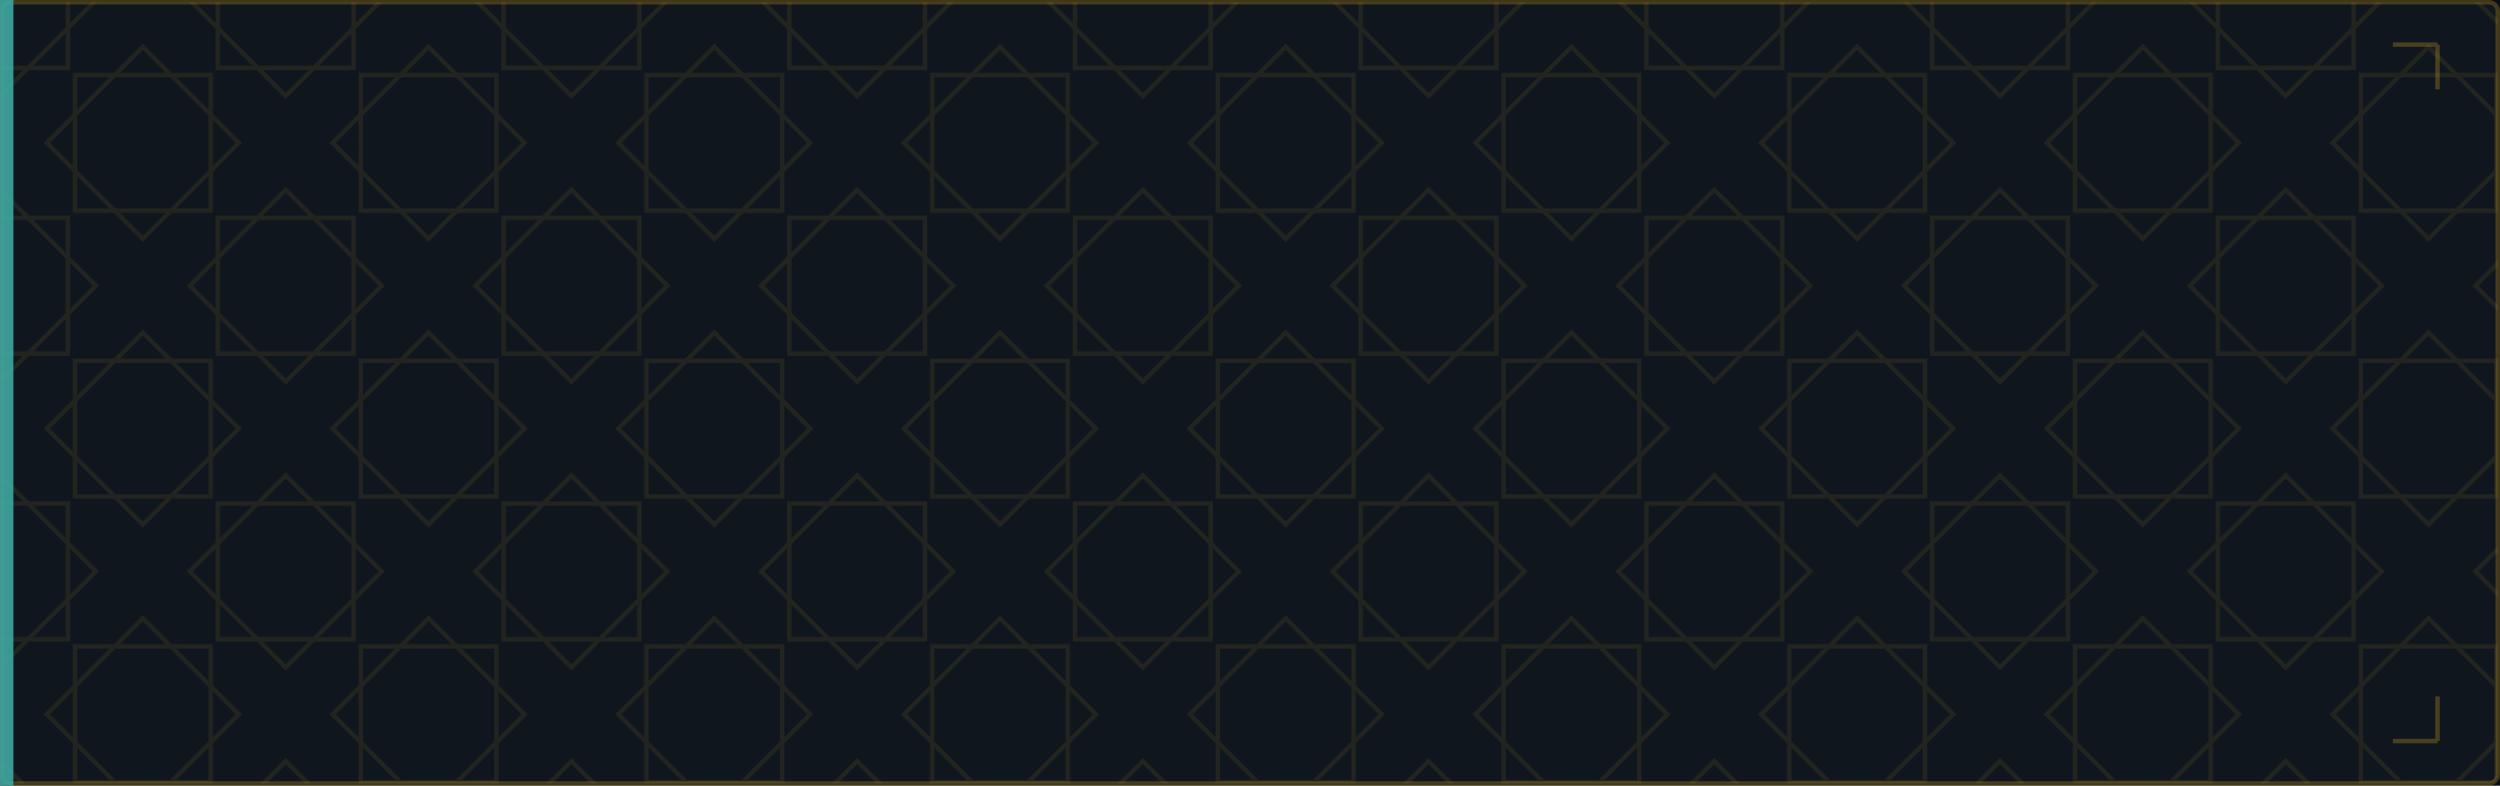
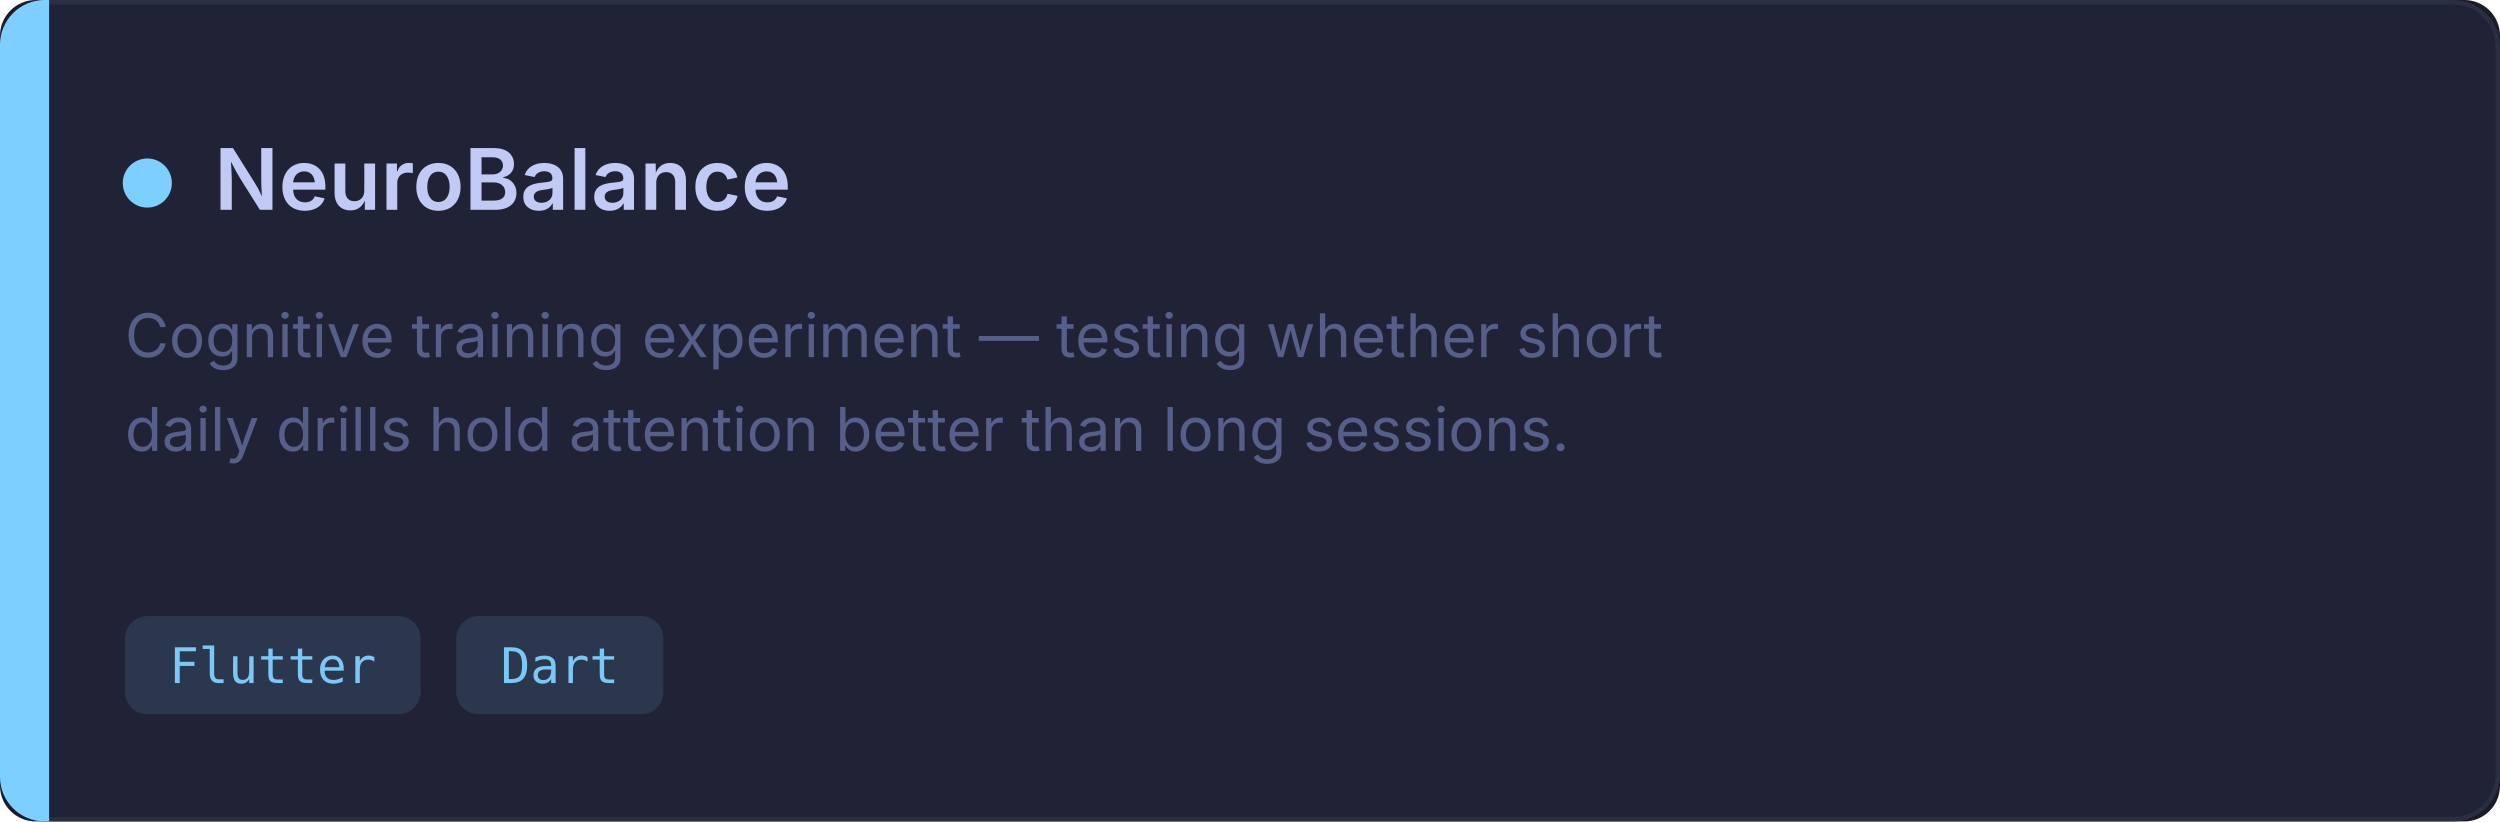
- <svg xmlns="http://www.w3.org/2000/svg" viewBox="0 0 560 176" width="560" height="176" role="img" aria-label="NeuroBalance — Cognitive training experiment — testing whether short daily drills hold attention better than long sessions.">
+ <svg xmlns="http://www.w3.org/2000/svg" viewBox="0 0 560 184" width="560" height="184" role="img" aria-label="NeuroBalance — Cognitive training experiment — testing whether short daily drills hold attention better than long sessions.">
  <defs>
-     <pattern id="ground" width="64" height="64" patternUnits="userSpaceOnUse">
-       <g fill="none" stroke="#C9A227" stroke-width="1">
-         <rect x="16.8" y="16.8" width="30.4" height="30.4" />
-         <rect x="16.8" y="16.8" width="30.4" height="30.4" transform="rotate(45 32 32)" />
-         <rect x="-15.2" y="-15.2" width="30.4" height="30.4" />
-         <rect x="-15.2" y="-15.2" width="30.4" height="30.4" transform="rotate(45 0 0)" />
-         <rect x="48.8" y="-15.2" width="30.4" height="30.4" />
-         <rect x="48.8" y="-15.2" width="30.4" height="30.4" transform="rotate(45 64 0)" />
-         <rect x="-15.2" y="48.8" width="30.4" height="30.4" />
-         <rect x="-15.2" y="48.8" width="30.4" height="30.4" transform="rotate(45 0 64)" />
-         <rect x="48.8" y="48.8" width="30.4" height="30.4" />
-         <rect x="48.8" y="48.8" width="30.4" height="30.4" transform="rotate(45 64 64)" />
-       </g>
-     </pattern>
    <style>
-       .serif { font-family: Georgia, "Iowan Old Style", "Palatino Linotype", "Times New Roman", serif; }
-       .mono  { font-family: ui-monospace, SFMono-Regular, "JetBrains Mono", Menlo, Consolas, monospace; }
-       .ar    { font-family: "Noto Naskh Arabic", "Amiri", "Traditional Arabic", "Segoe UI", Tahoma, serif; }
+       .mono { font-family: ui-monospace, "SF Mono", "JetBrains Mono", "Cascadia Code", Menlo, Consolas, monospace; }
+       .sans { font-family: ui-sans-serif, system-ui, "Inter", "Segoe UI", Roboto, Helvetica, Arial, sans-serif; }
      
-       .rise { opacity: 0; transform: translateY(6px); animation: rise .55s cubic-bezier(.2,.7,.3,1) .05s forwards; }
-       @keyframes rise { to { opacity: 1; transform: translateY(0) } }
+       .rise { animation: rise .5s cubic-bezier(.2,.7,.3,1) .05s backwards; }
+       @keyframes rise { from { opacity: 0; transform: translateY(6px) } to { opacity: 1; transform: none } }
      
  @media (prefers-reduced-motion: reduce) {
    * { animation: none !important; }
-     .anim { opacity: 1 !important; transform: none !important; stroke-dashoffset: 0 !important; }
+     .anim, .fx { opacity: 1 !important; transform: none !important; clip-path: none !important; }
  }
    </style>
  </defs>
-   <rect width="560" height="176" fill="#0B0F14" />
-   <rect x="0.5" y="0.5" width="559" height="175" rx="2" fill="#10161E" stroke="#C9A227" stroke-opacity="0.28" />
-   <rect x="0.5" y="0.5" width="559" height="175" rx="2" fill="url(#ground)" opacity="0.10" />
-   <rect x="0" y="0" width="3" height="176" fill="#3FA79F" fill-opacity="0.9" />
-   <g class="anim rise">
-     <text class="serif" x="26" y="46" font-size="23" letter-spacing="0.4" fill="#C9A227">NeuroBalance</text>
-     <text class="mono" x="26" y="76" font-size="11.5" fill="#F2E9D8" fill-opacity="0.68">Cognitive training experiment — testing whether short daily drills</text>
-     <text class="mono" x="26" y="95" font-size="11.5" fill="#F2E9D8" fill-opacity="0.68">hold attention better than long sessions.</text>
+   <rect width="560" height="184" rx="8" fill="#1A1B26" />
+   <rect x="0.5" y="0.5" width="559" height="183" rx="10" fill="#1F2335" stroke="#292E42" />
+   <path d="M0 10 a10 10 0 0 1 10 -10 h1 v184 h-1 a10 10 0 0 1 -10 -10 z" fill="#7DCFFF" />
+   <g class="fx rise">
+     <circle cx="33" cy="41" r="5.5" fill="#7DCFFF" />
+     <text class="sans" x="48" y="47" font-size="19" font-weight="600" fill="#C0CAF5">NeuroBalance</text>
+     <text class="sans" x="28" y="80" font-size="13.5" fill="#565F89">Cognitive training experiment — testing whether short</text>
+     <text class="sans" x="28" y="101" font-size="13.5" fill="#565F89">daily drills hold attention better than long sessions.</text>
    <g>
-       <rect x="26" y="132" width="62.8" height="20" rx="2" fill="#3FA79F" fill-opacity="0.10" stroke="#3FA79F" stroke-opacity="0.34" />
-       <text class="mono" x="57.4" y="146" text-anchor="middle" font-size="10" fill="#3FA79F" fill-opacity="0.95">Flutter</text>
+       <rect x="28" y="138" width="66.2" height="22" rx="5" fill="#7DCFFF" fill-opacity="0.12" />
+       <text class="mono" x="61.1" y="153" text-anchor="middle" font-size="11" fill="#7DCFFF" fill-opacity="0.95">Flutter</text>
    </g>
    <g>
-       <rect x="96.8" y="132" width="43.6" height="20" rx="2" fill="#3FA79F" fill-opacity="0.10" stroke="#3FA79F" stroke-opacity="0.34" />
-       <text class="mono" x="118.6" y="146" text-anchor="middle" font-size="10" fill="#3FA79F" fill-opacity="0.95">Dart</text>
+       <rect x="102.2" y="138" width="46.4" height="22" rx="5" fill="#7DCFFF" fill-opacity="0.12" />
+       <text class="mono" x="125.4" y="153" text-anchor="middle" font-size="11" fill="#7DCFFF" fill-opacity="0.95">Dart</text>
    </g>
  </g>
-   <g stroke="#C9A227" stroke-opacity="0.30" stroke-width="1" fill="none">
-     <path d="M546 10 h-10 M546 10 v10" />
-     <path d="M546 166 h-10 M546 166 v-10" />
-   </g>
</svg>
